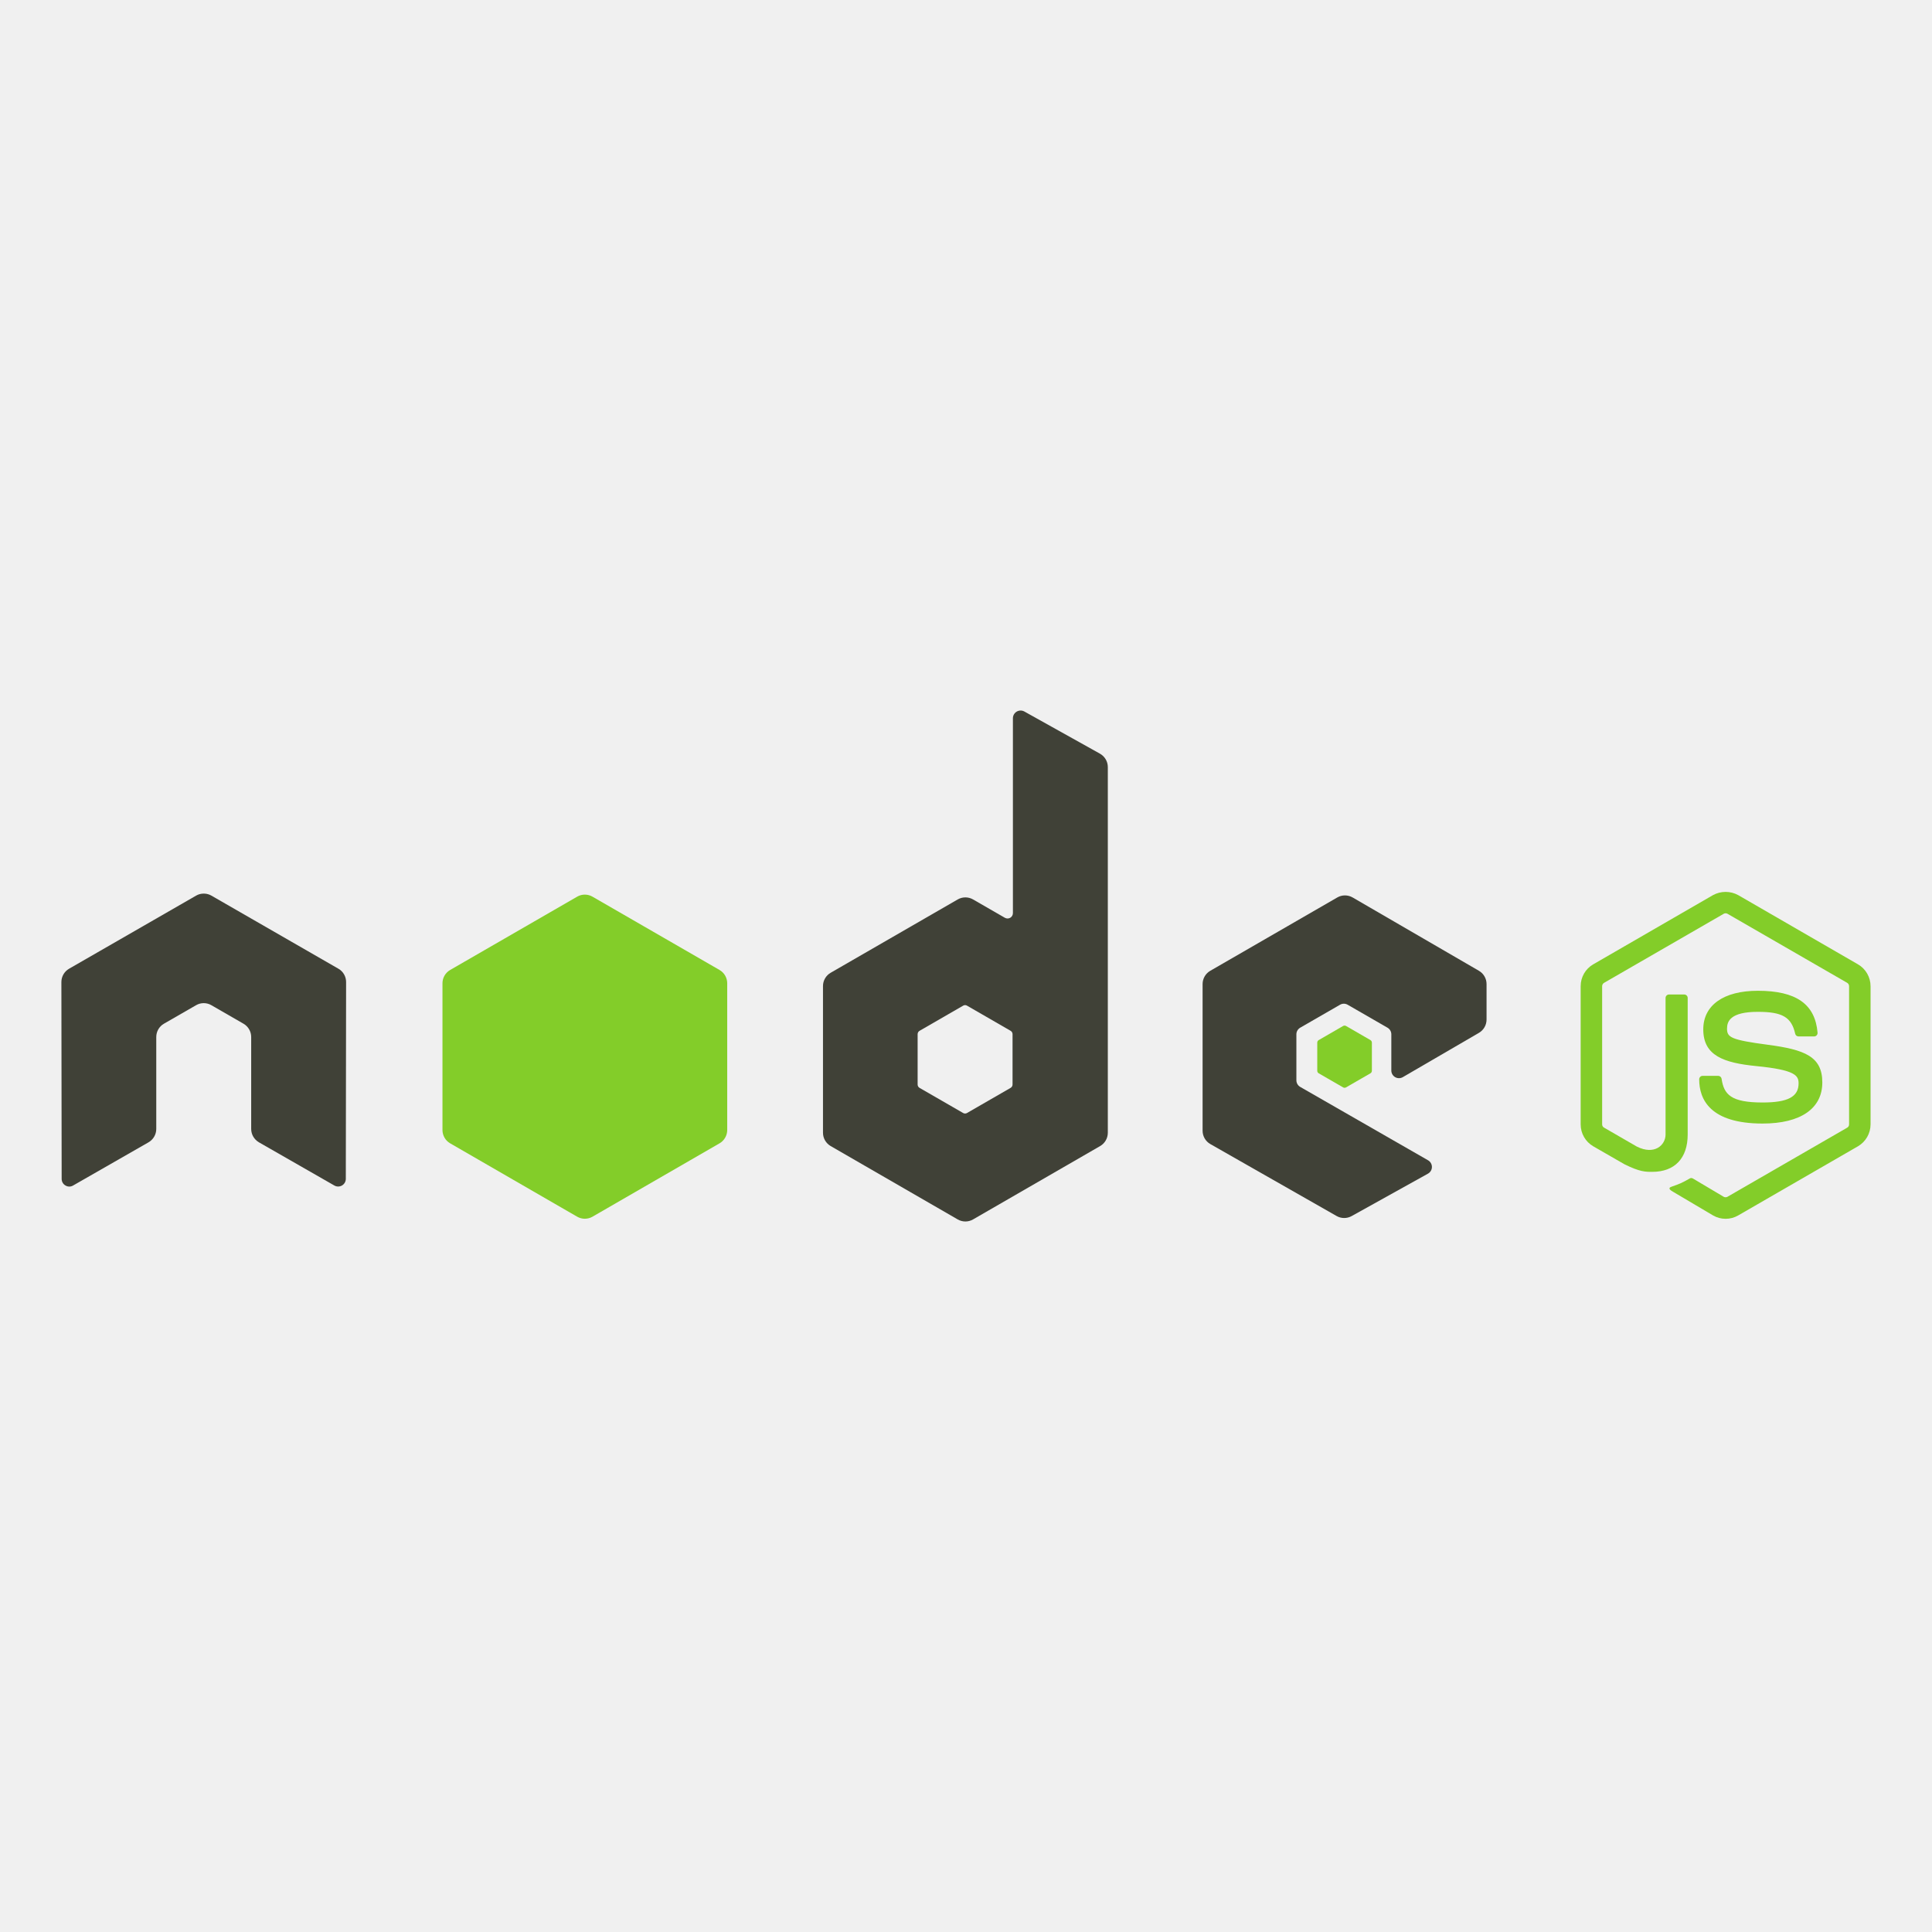
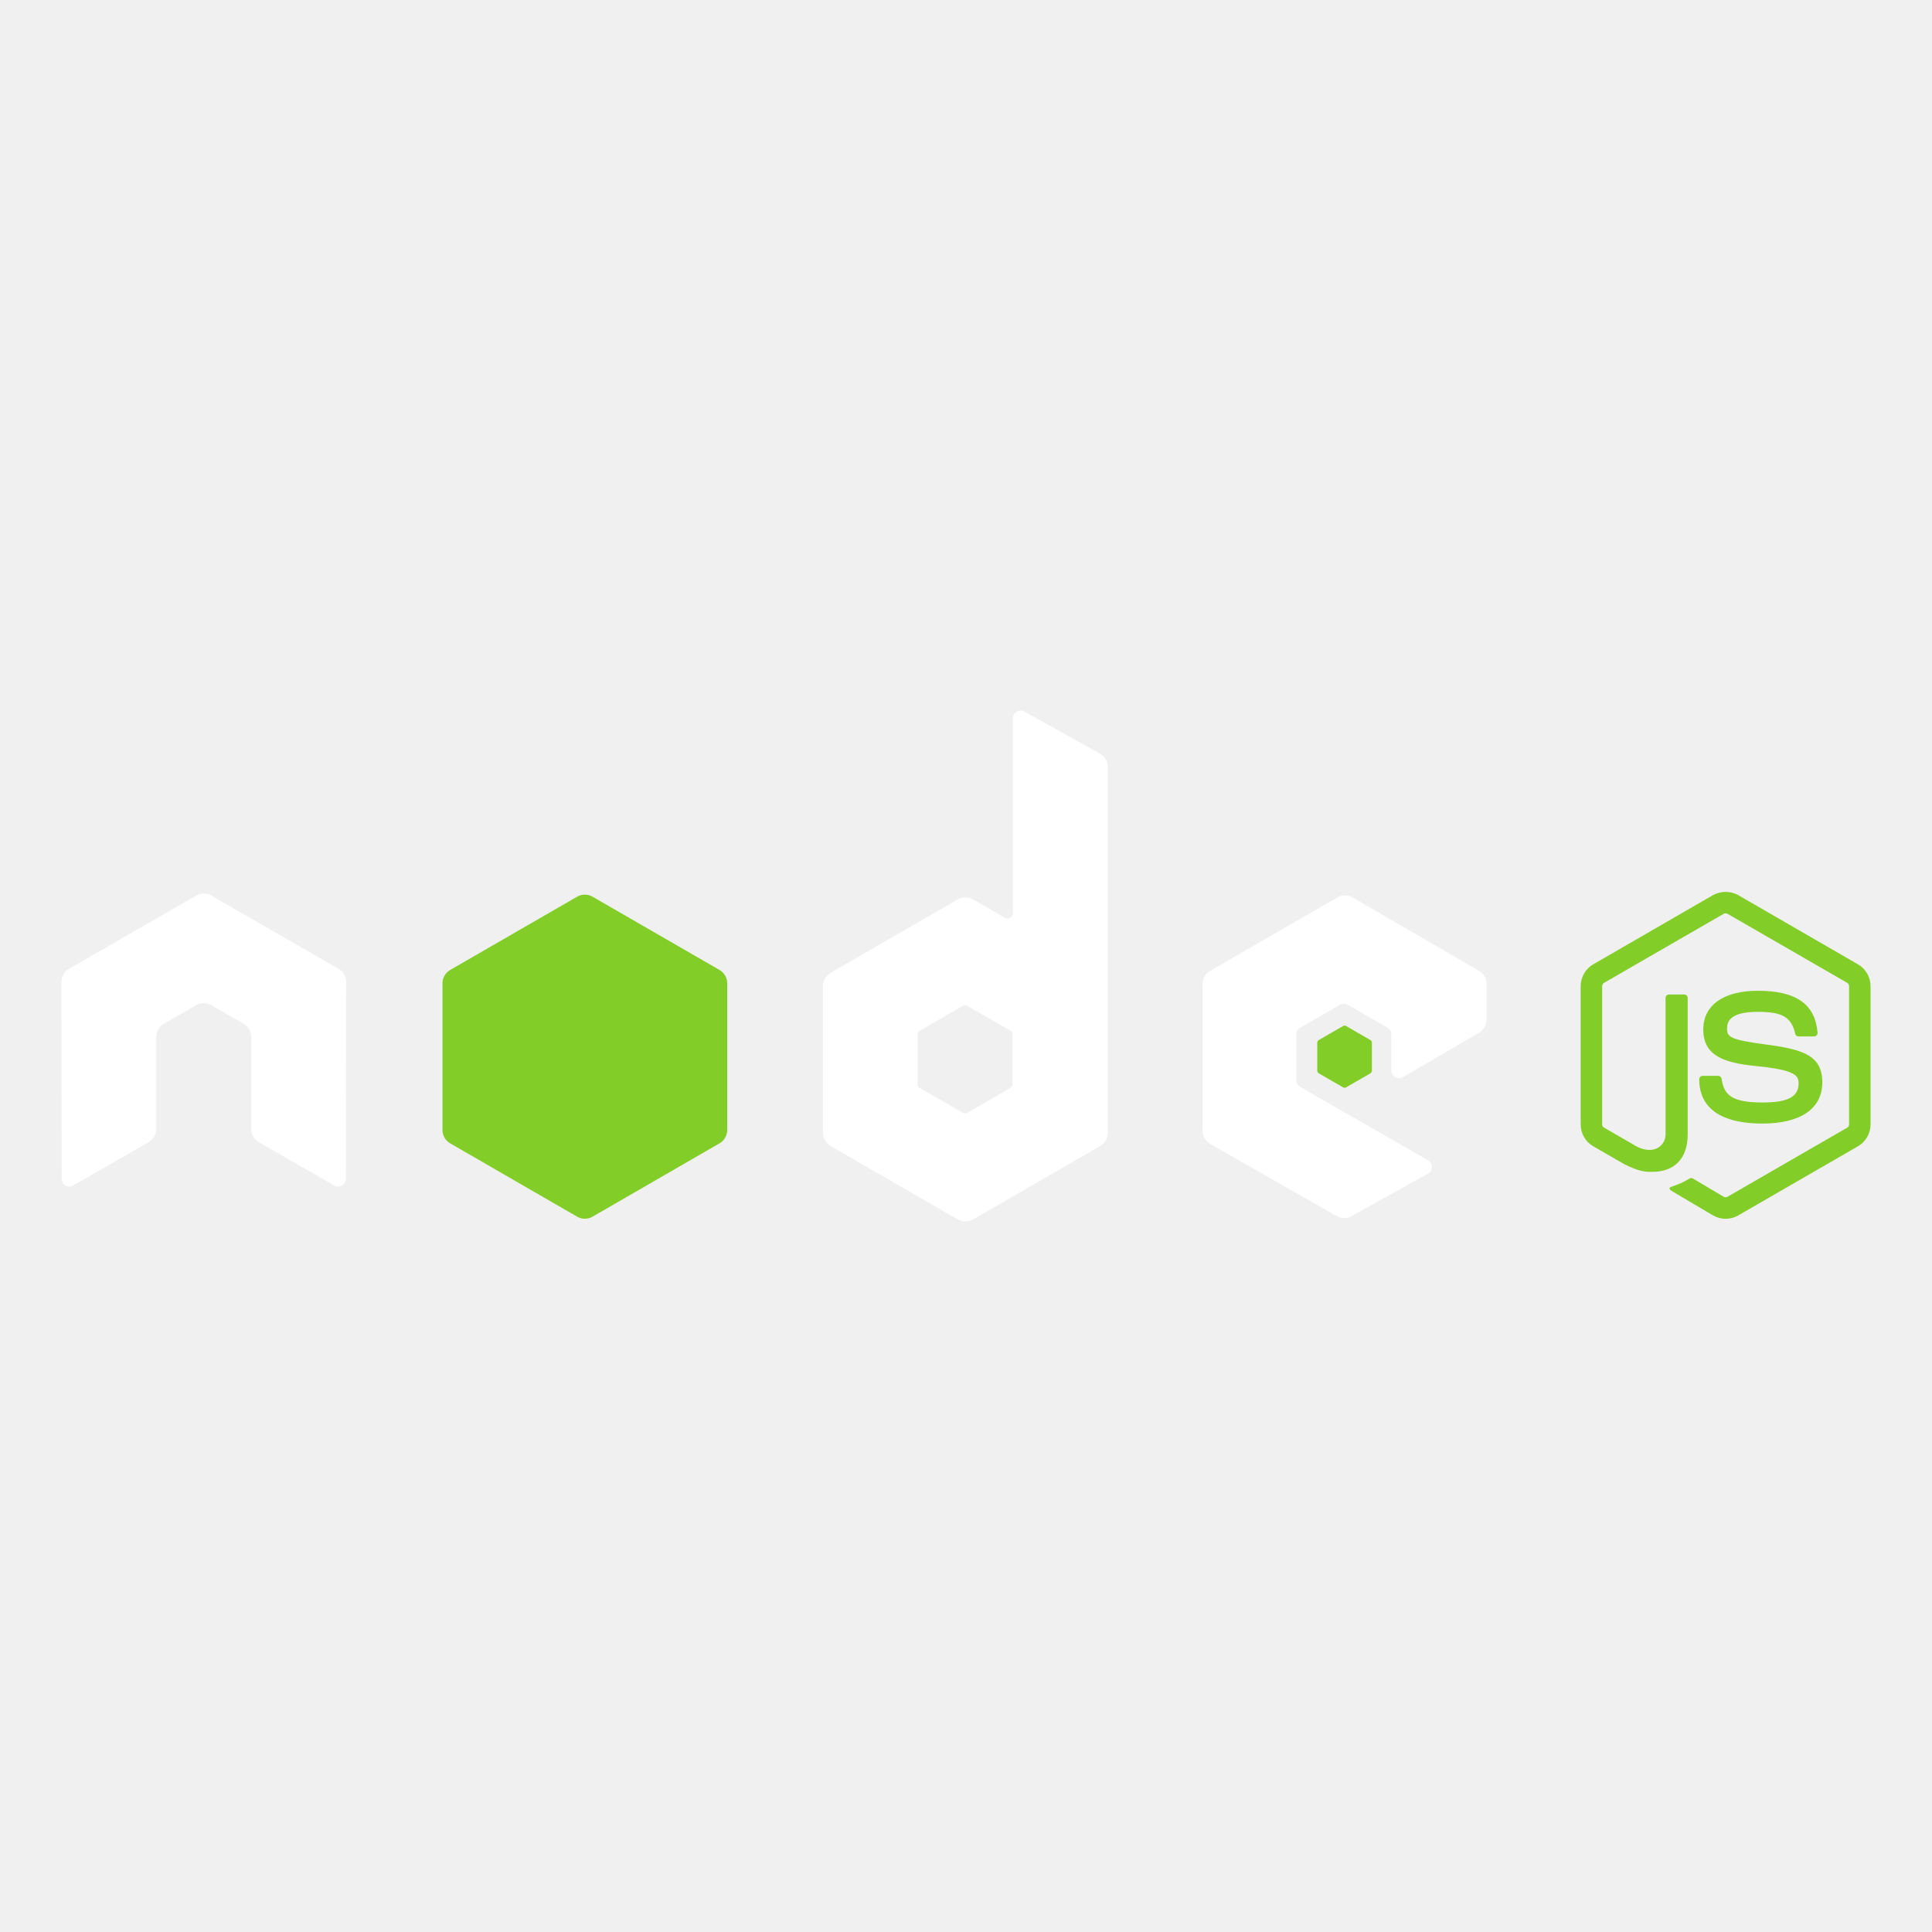
<svg xmlns="http://www.w3.org/2000/svg" viewBox="0 0 128 128">
  <path fill="#83CD29" d="M114.325 80.749c-.29 0-.578-.076-.832-.224l-2.65-1.568c-.396-.221-.203-.3-.072-.345.528-.184.635-.227 1.198-.545.059-.033.136-.021.197.015l2.035 1.209a.261.261 0 00.246 0l7.937-4.581a.248.248 0 00.122-.215v-9.16a.256.256 0 00-.123-.219l-7.934-4.577a.254.254 0 00-.245 0l-7.933 4.578a.259.259 0 00-.125.218v9.16c0 .088.049.171.125.212l2.174 1.257c1.18.589 1.903-.105 1.903-.803v-9.045c0-.127.103-.228.23-.228h1.007c.125 0 .229.101.229.228v9.045c0 1.574-.857 2.477-2.35 2.477-.459 0-.82 0-1.828-.496l-2.081-1.198a1.676 1.676 0 01-.832-1.448v-9.16c0-.595.317-1.15.832-1.446l7.937-4.587a1.743 1.743 0 011.667 0l7.937 4.587c.514.297.833.852.833 1.446v9.16a1.68 1.68 0 01-.833 1.448l-7.937 4.582a1.651 1.651 0 01-.834.223m2.453-6.311c-3.475 0-4.202-1.595-4.202-2.932a.23.23 0 01.23-.229h1.026a.23.23 0 01.228.194c.154 1.045.617 1.572 2.718 1.572 1.671 0 2.383-.378 2.383-1.266 0-.512-.202-.891-2.8-1.146-2.172-.215-3.515-.694-3.515-2.433 0-1.601 1.35-2.557 3.612-2.557 2.543 0 3.801.883 3.96 2.777a.235.235 0 01-.06.176.236.236 0 01-.168.073h-1.031a.228.228 0 01-.223-.179c-.248-1.1-.848-1.451-2.479-1.451-1.825 0-2.037.637-2.037 1.112 0 .577.25.745 2.715 1.071 2.439.323 3.598.779 3.598 2.494.001 1.733-1.441 2.724-3.955 2.724" />
-   <path fill="#404137" d="M97.982 68.43c.313-.183.506-.517.506-.88v-2.354c0-.362-.192-.696-.506-.879l-8.364-4.856a1.017 1.017 0 00-1.019-.002l-8.416 4.859a1.018 1.018 0 00-.508.88v9.716c0 .365.196.703.514.884l8.363 4.765c.308.177.686.178.997.006l5.058-2.812a.508.508 0 00.006-.885l-8.468-4.86a.507.507 0 01-.256-.44v-3.046c0-.182.097-.349.254-.439l2.637-1.52a.505.505 0 01.507 0l2.637 1.52a.507.507 0 01.255.439v2.396a.507.507 0 00.764.44l5.039-2.932" />
+   <path fill="#FFFFFF" d="M97.982 68.43c.313-.183.506-.517.506-.88v-2.354c0-.362-.192-.696-.506-.879l-8.364-4.856a1.017 1.017 0 00-1.019-.002l-8.416 4.859a1.018 1.018 0 00-.508.88v9.716c0 .365.196.703.514.884l8.363 4.765c.308.177.686.178.997.006l5.058-2.812a.508.508 0 00.006-.885l-8.468-4.86a.507.507 0 01-.256-.44v-3.046c0-.182.097-.349.254-.439l2.637-1.52a.505.505 0 01.507 0l2.637 1.52a.507.507 0 01.255.439v2.396a.507.507 0 00.764.44l5.039-2.932" />
  <path fill="#83CD29" d="M88.984 67.974a.2.2 0 01.195 0l1.615.933c.06.035.097.1.097.169v1.865c0 .07-.037.134-.097.169l-1.615.932a.194.194 0 01-.195 0l-1.614-.932a.194.194 0 01-.098-.169v-1.865c0-.069.037-.134.098-.169l1.614-.933" />
-   <path fill="#404137" d="M67.083 71.854c0 .09-.048.174-.127.22l-2.89 1.666a.251.251 0 01-.254 0l-2.89-1.666a.255.255 0 01-.127-.22v-3.338c0-.09.049-.175.127-.221l2.89-1.668a.248.248 0 01.255 0l2.891 1.668a.258.258 0 01.126.221v3.338zm.781-24.716a.511.511 0 00-.756.444v12.915a.359.359 0 01-.177.308.359.359 0 01-.356 0l-2.108-1.215a1.017 1.017 0 00-1.015 0l-8.418 4.858a1.018 1.018 0 00-.509.881v9.719c0 .363.194.698.508.881l8.418 4.861c.314.182.702.182 1.017 0l8.42-4.861a1.02 1.02 0 00.508-.881V50.821c0-.368-.2-.708-.521-.888l-5.011-2.795" />
+   <path fill="#FFFFFF" d="M67.083 71.854c0 .09-.048.174-.127.22l-2.89 1.666a.251.251 0 01-.254 0l-2.89-1.666a.255.255 0 01-.127-.22v-3.338c0-.09.049-.175.127-.221l2.89-1.668a.248.248 0 01.255 0l2.891 1.668a.258.258 0 01.126.221v3.338zm.781-24.716a.511.511 0 00-.756.444v12.915a.359.359 0 01-.177.308.359.359 0 01-.356 0l-2.108-1.215a1.017 1.017 0 00-1.015 0l-8.418 4.858a1.018 1.018 0 00-.509.881v9.719c0 .363.194.698.508.881l8.418 4.861c.314.182.702.182 1.017 0l8.42-4.861a1.02 1.02 0 00.508-.881V50.821c0-.368-.2-.708-.521-.888l-5.011-2.795" />
  <path fill="#83CD29" d="M38.238 59.407a1.014 1.014 0 011.016 0l8.418 4.857c.314.182.508.518.508.881v9.722c0 .363-.194.699-.508.881l-8.417 4.861a1.02 1.02 0 01-1.017 0l-8.415-4.861a1.02 1.02 0 01-.508-.881v-9.723c0-.362.194-.698.508-.88l8.415-4.857" />
-   <path fill="#404137" d="M22.93 65.064c0-.366-.192-.702-.508-.883l-8.415-4.843a.99.99 0 00-.464-.133h-.087a.993.993 0 00-.464.133l-8.416 4.843a1.02 1.02 0 00-.509.883l.018 13.04c0 .182.095.351.254.439a.487.487 0 00.505 0l5-2.864c.316-.188.509-.519.509-.882v-6.092c0-.364.192-.699.507-.881l2.13-1.226a.994.994 0 01.508-.137c.174 0 .352.044.507.137l2.128 1.226c.315.182.509.517.509.881v6.092c0 .363.195.696.509.882l5 2.864a.508.508 0 00.76-.439l.019-13.04" />
+   <path fill="#FFFFFF" d="M22.93 65.064c0-.366-.192-.702-.508-.883l-8.415-4.843a.99.99 0 00-.464-.133h-.087a.993.993 0 00-.464.133l-8.416 4.843a1.02 1.02 0 00-.509.883l.018 13.04c0 .182.095.351.254.439a.487.487 0 00.505 0l5-2.864c.316-.188.509-.519.509-.882v-6.092c0-.364.192-.699.507-.881l2.13-1.226a.994.994 0 01.508-.137c.174 0 .352.044.507.137l2.128 1.226c.315.182.509.517.509.881v6.092c0 .363.195.696.509.882l5 2.864a.508.508 0 00.76-.439l.019-13.04" />
</svg>
